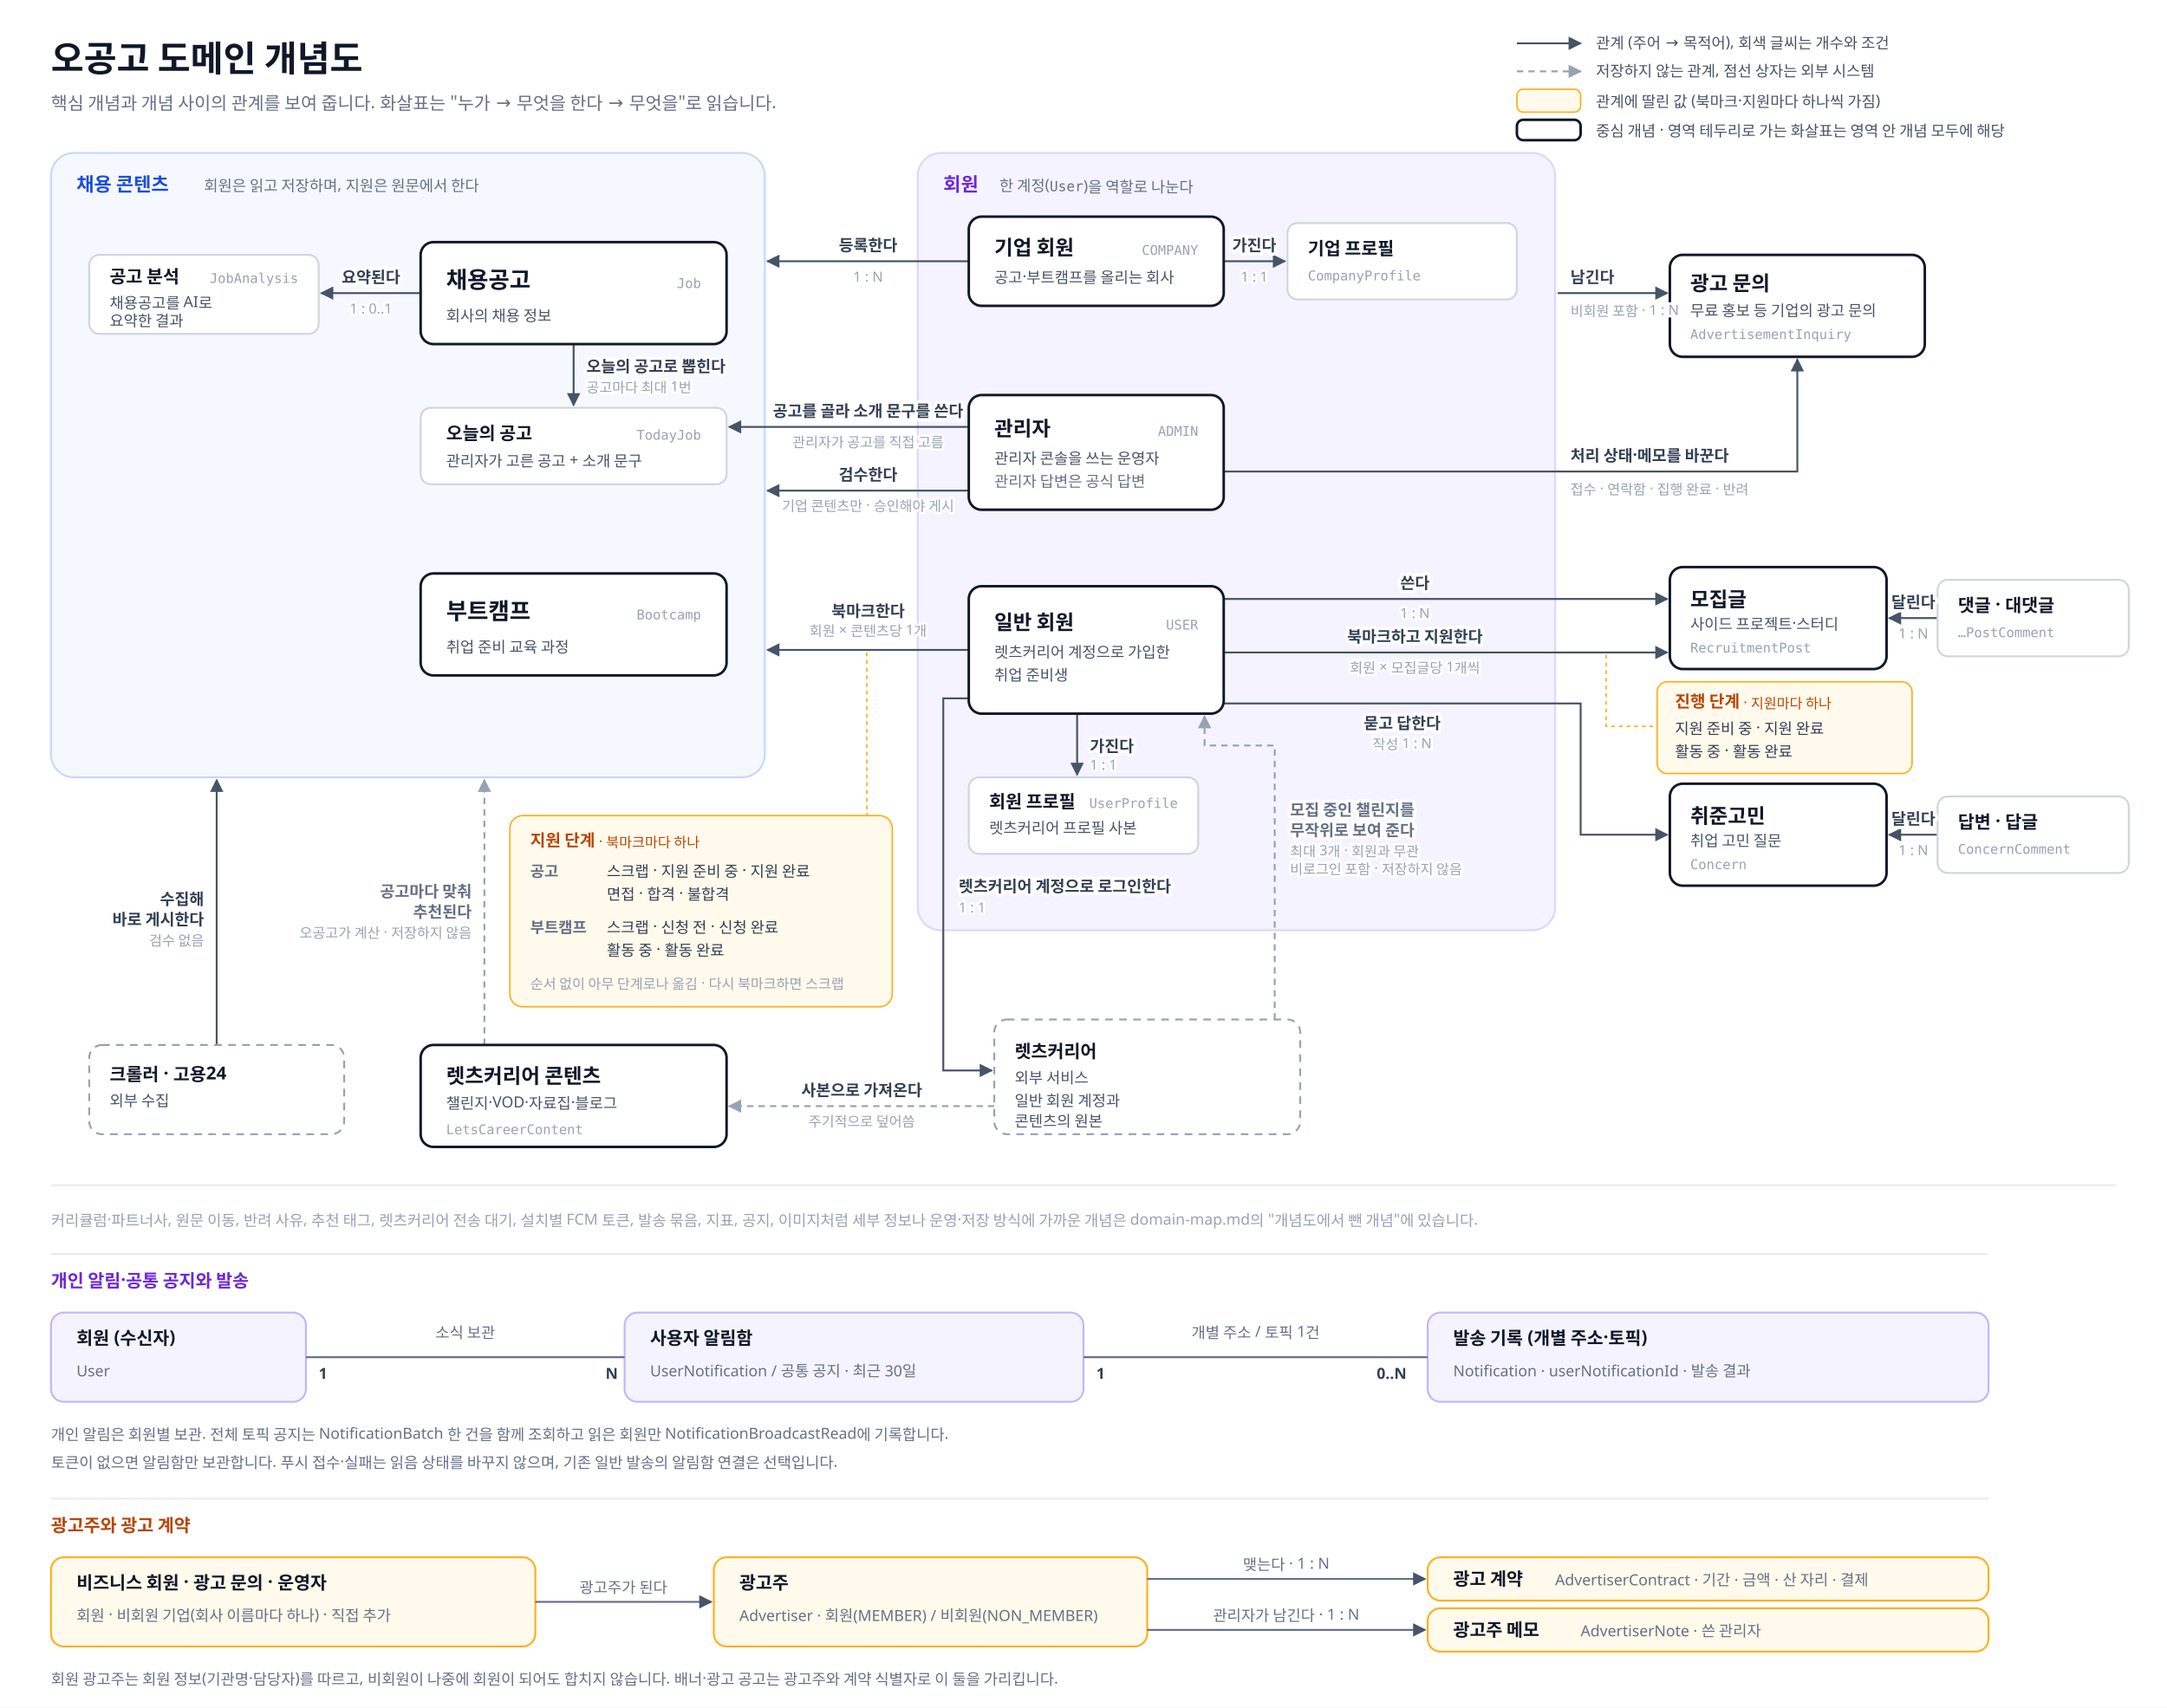
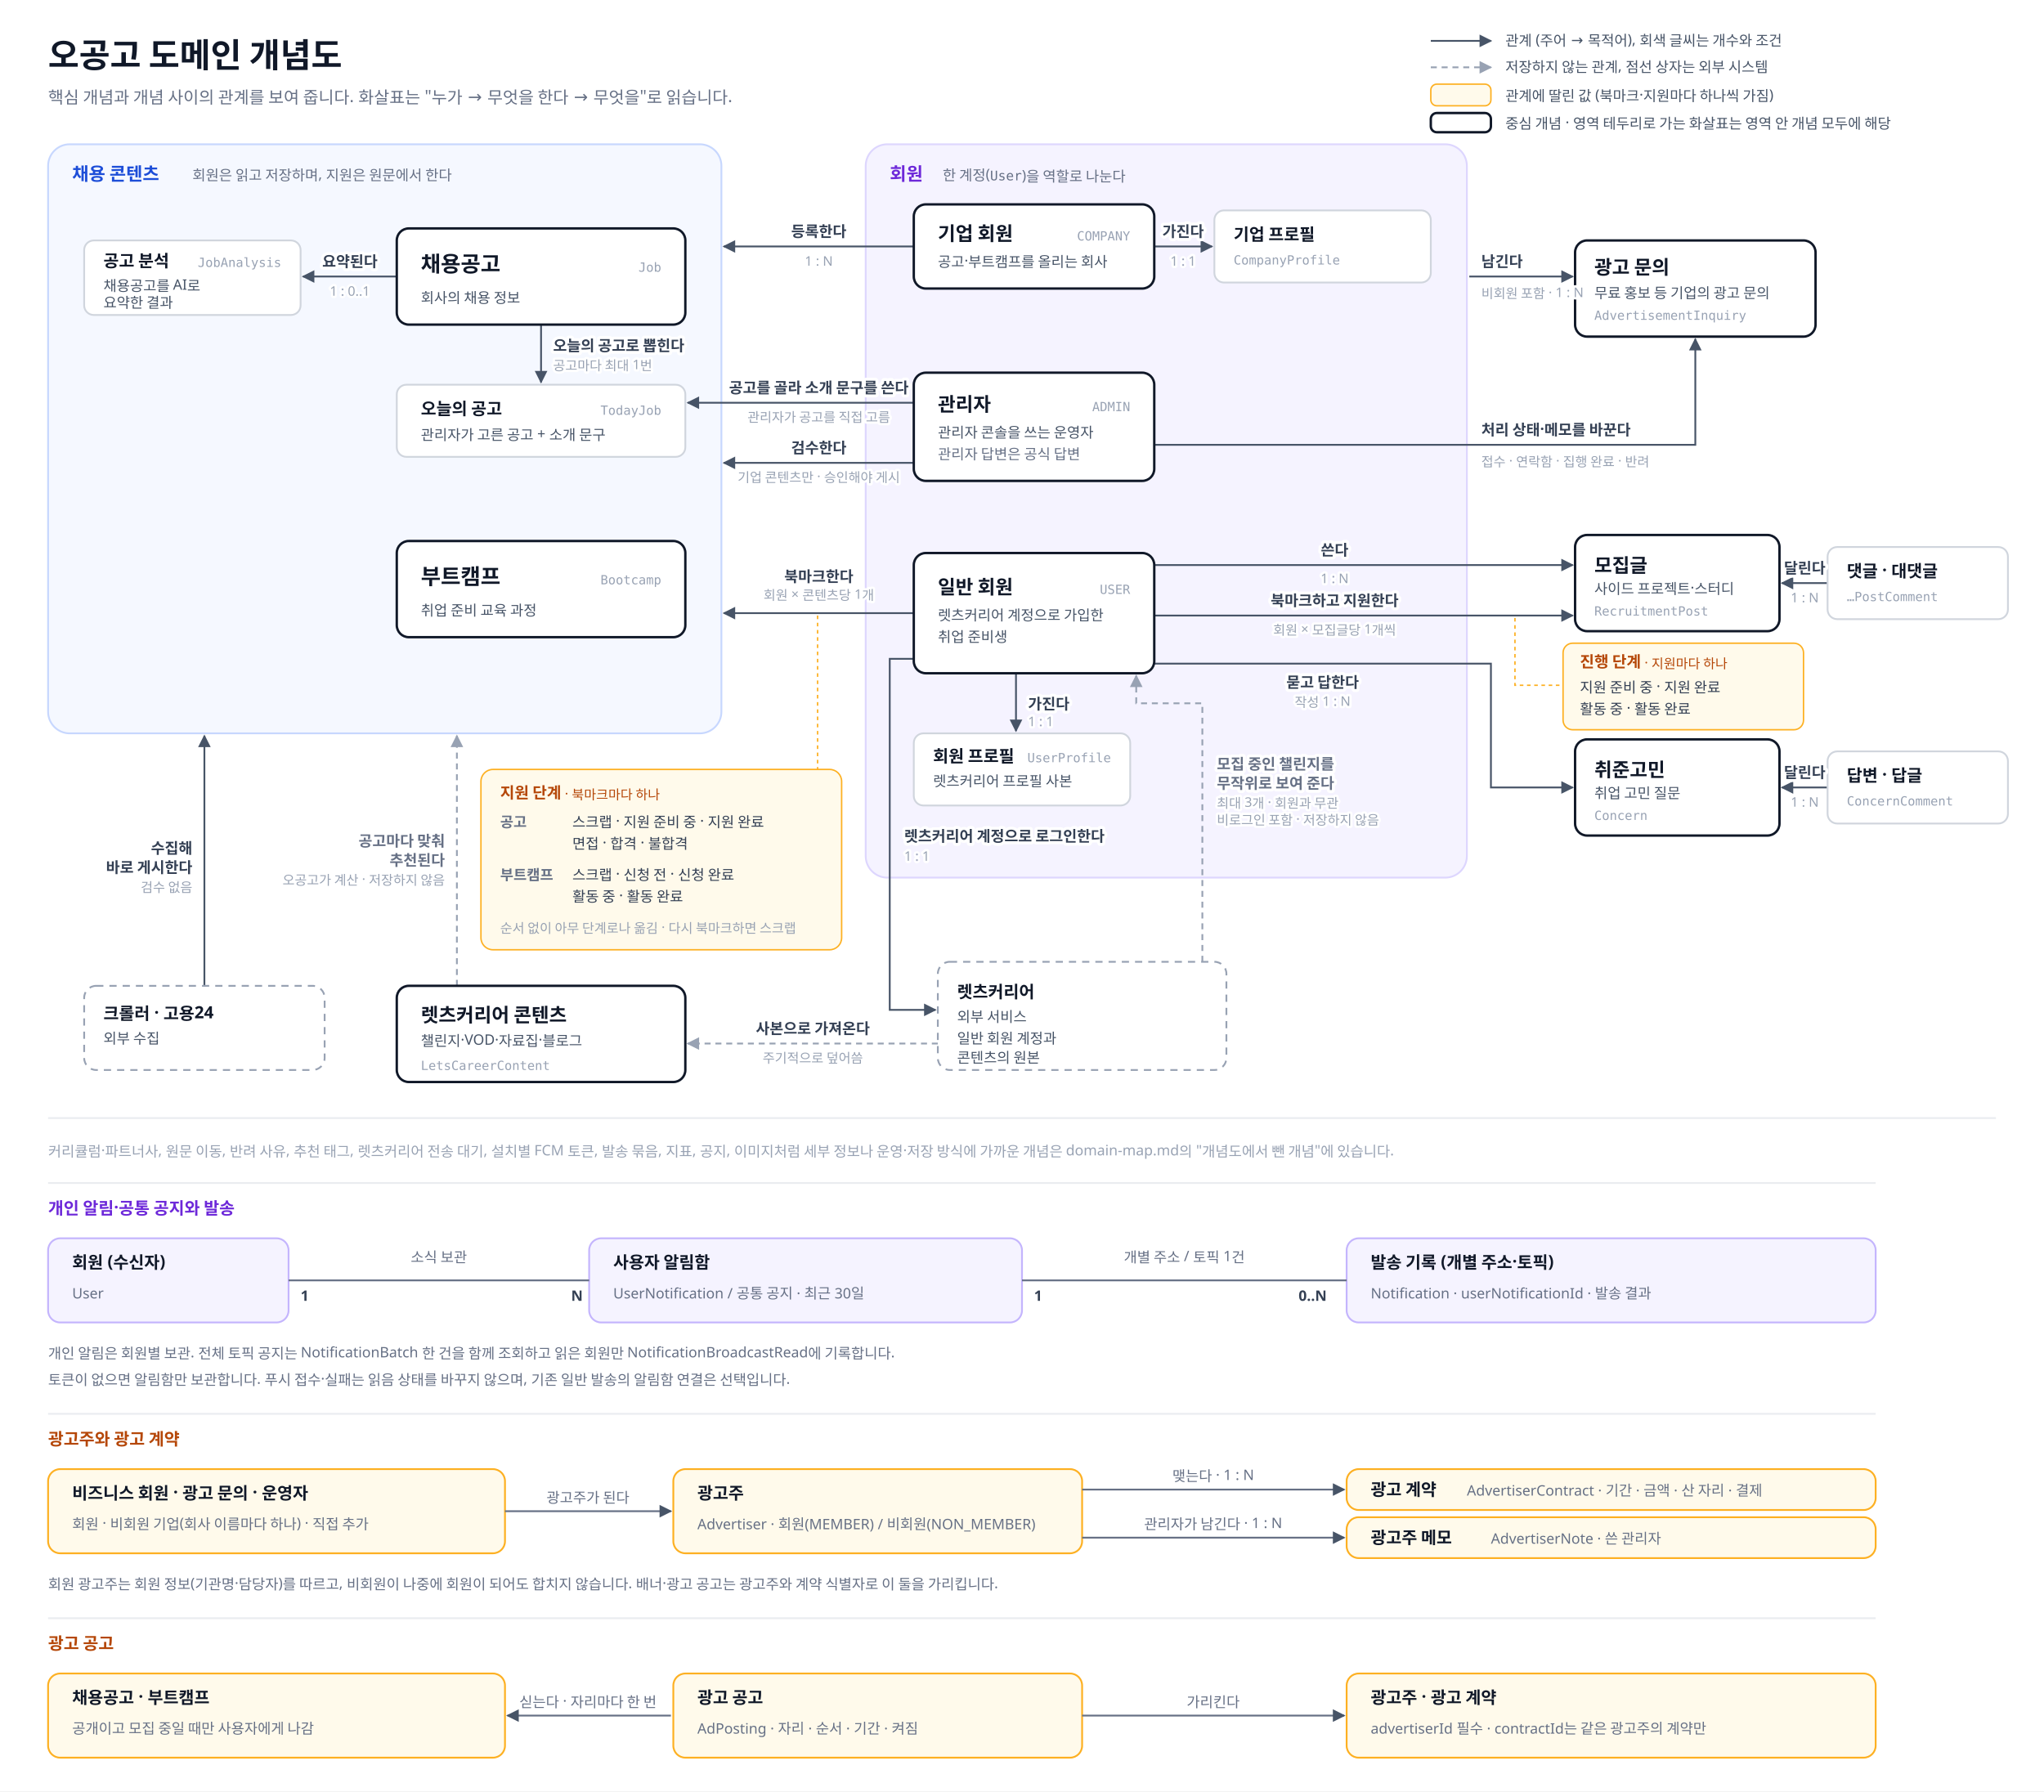
- <svg xmlns="http://www.w3.org/2000/svg" viewBox="0 0 1700 1340" width="1700" height="1340" role="img" aria-label="오공고 도메인 개념도: 기업 회원은 채용공고·부트캠프를 등록하고, 관리자는 기업 콘텐츠를 검수하고 오늘의 공고를 고르며, 일반 회원은 콘텐츠를 북마크하고 지원 단계를 관리하고 모집글·취준고민을 쓴다. 렛츠커리어 콘텐츠는 공고마다 맞춰 추천된다. 기업 담당자는 회원이 아니어도 광고 문의를 남기고, 관리자가 처리 상태와 메모를 바꾼다. 비즈니스 회원과 광고 문의 기업, 운영자가 더한 기업이 광고주가 되고, 관리자가 광고주마다 광고 계약과 메모를 남긴다." font-family="Pretendard, 'Apple SD Gothic Neo', 'Noto Sans KR', 'Malgun Gothic', sans-serif">
+ <svg xmlns="http://www.w3.org/2000/svg" viewBox="0 0 1700 1490" width="1700" height="1490" role="img" aria-label="오공고 도메인 개념도: 기업 회원은 채용공고·부트캠프를 등록하고, 관리자는 기업 콘텐츠를 검수하고 오늘의 공고를 고르며, 일반 회원은 콘텐츠를 북마크하고 지원 단계를 관리하고 모집글·취준고민을 쓴다. 렛츠커리어 콘텐츠는 공고마다 맞춰 추천된다. 기업 담당자는 회원이 아니어도 광고 문의를 남기고, 관리자가 처리 상태와 메모를 바꾼다. 비즈니스 회원과 광고 문의 기업, 운영자가 더한 기업이 광고주가 되고, 관리자가 광고주마다 광고 계약과 메모를 남긴다. 관리자는 목록 자리마다 광고 공고로 채용공고·부트캠프를 골라 맨 앞 칸부터 싣고, 광고 공고는 광고주와 계약을 가리킨다." font-family="Pretendard, 'Apple SD Gothic Neo', 'Noto Sans KR', 'Malgun Gothic', sans-serif">
  <defs>
    <marker id="arrow" viewBox="0 0 10 10" refX="9" refY="5" markerWidth="7" markerHeight="7" orient="auto-start-reverse">
      <path d="M0,0 L10,5 L0,10 z" fill="#475467" />
    </marker>
    <marker id="arrow-muted" viewBox="0 0 10 10" refX="9" refY="5" markerWidth="7" markerHeight="7" orient="auto-start-reverse">
      <path d="M0,0 L10,5 L0,10 z" fill="#98a2b3" />
    </marker>
  </defs>
-   <rect width="1700" height="1340" fill="#ffffff" />
+   <rect width="1700" height="1490" fill="#ffffff" />
  <text x="40" y="56" font-size="28" font-weight="800" fill="#101828">오공고 도메인 개념도</text>
  <text x="40" y="86" font-size="14" fill="#667085">핵심 개념과 개념 사이의 관계를 보여 줍니다. 화살표는 "누가 → 무엇을 한다 → 무엇을"로 읽습니다.</text>
  <g font-size="12" fill="#475467">
    <line x1="1190" y1="34" x2="1240" y2="34" stroke="#475467" stroke-width="1.5" marker-end="url(#arrow)" />
    <text x="1252" y="38">관계 (주어 → 목적어), 회색 글씨는 개수와 조건</text>
    <line x1="1190" y1="56" x2="1240" y2="56" stroke="#98a2b3" stroke-width="1.5" stroke-dasharray="5 4" marker-end="url(#arrow-muted)" />
    <text x="1252" y="60">저장하지 않는 관계, 점선 상자는 외부 시스템</text>
    <rect x="1190" y="70" width="50" height="18" rx="5" fill="#fffaeb" stroke="#fdb022" stroke-width="1.2" />
    <text x="1252" y="84">관계에 딸린 값 (북마크·지원마다 하나씩 가짐)</text>
    <rect x="1190" y="94" width="50" height="16" rx="5" fill="#ffffff" stroke="#101828" stroke-width="2" />
    <text x="1252" y="107">중심 개념 · 영역 테두리로 가는 화살표는 영역 안 개념 모두에 해당</text>
  </g>
  <rect x="40" y="120" width="560" height="490" rx="18" fill="#f5f8ff" stroke="#c7d7fe" stroke-width="1.5" />
  <text x="60" y="150" font-size="15" font-weight="800" fill="#1d4ed8">채용 콘텐츠</text>
  <text x="160" y="150" font-size="12" fill="#667085">회원은 읽고 저장하며, 지원은 원문에서 한다</text>
  <rect x="720" y="120" width="500" height="610" rx="18" fill="#f5f3ff" stroke="#ddd6fe" stroke-width="1.5" />
  <text x="740" y="150" font-size="15" font-weight="800" fill="#6d28d9">회원</text>
  <text x="784" y="150" font-size="12" fill="#667085">한 계정(<tspan font-family="'SF Mono', Menlo, Consolas, monospace" font-size="11">User</tspan>)을 역할로 나눈다</text>
  <g fill="none" stroke="#475467" stroke-width="1.5">
    <line x1="330" y1="230" x2="252" y2="230" marker-end="url(#arrow)" />
    <line x1="450" y1="270" x2="450" y2="318" marker-end="url(#arrow)" />
    <line x1="760" y1="205" x2="602" y2="205" marker-end="url(#arrow)" />
    <line x1="760" y1="335" x2="572" y2="335" marker-end="url(#arrow)" />
    <line x1="760" y1="385" x2="602" y2="385" marker-end="url(#arrow)" />
    <line x1="760" y1="510" x2="602" y2="510" marker-end="url(#arrow)" />
    <line x1="960" y1="205" x2="1008" y2="205" marker-end="url(#arrow)" />
    <line x1="845" y1="560" x2="845" y2="608" marker-end="url(#arrow)" />
    <line x1="960" y1="470" x2="1308" y2="470" marker-end="url(#arrow)" />
    <line x1="960" y1="512" x2="1308" y2="512" marker-end="url(#arrow)" />
    <path d="M960,552 H1240 V655 H1308" marker-end="url(#arrow)" />
    <line x1="1520" y1="485" x2="1482" y2="485" marker-end="url(#arrow)" />
    <line x1="1520" y1="655" x2="1482" y2="655" marker-end="url(#arrow)" />
    <line x1="170" y1="820" x2="170" y2="612" marker-end="url(#arrow)" />
    <path d="M760,548 H740 V840 H778" marker-end="url(#arrow)" />
    <line x1="1222" y1="230" x2="1308" y2="230" marker-end="url(#arrow)" />
    <path d="M960,370 H1410 V282" marker-end="url(#arrow)" />
  </g>
  <g fill="none" stroke="#98a2b3" stroke-width="1.5" stroke-dasharray="5 4">
    <line x1="380" y1="820" x2="380" y2="612" marker-end="url(#arrow-muted)" />
    <path d="M1000,800 V585 H945 V562" marker-end="url(#arrow-muted)" />
    <line x1="780" y1="868" x2="572" y2="868" marker-end="url(#arrow-muted)" />
  </g>
  <g fill="none" stroke="#fdb022" stroke-width="1.2" stroke-dasharray="3 3">
    <line x1="680" y1="512" x2="680" y2="640" />
    <path d="M1260,514 V570 H1300" />
  </g>
  <g fill="#ffffff" stroke="#d0d5dd" stroke-width="1.5">
    <rect x="70" y="200" width="180" height="62" rx="8" />
    <rect x="330" y="320" width="240" height="60" rx="8" />
    <rect x="1010" y="175" width="180" height="60" rx="8" />
    <rect x="760" y="610" width="180" height="60" rx="8" />
    <rect x="1520" y="455" width="150" height="60" rx="8" />
    <rect x="1520" y="625" width="150" height="60" rx="8" />
  </g>
  <g fill="#ffffff" stroke="#101828" stroke-width="2">
    <rect x="330" y="190" width="240" height="80" rx="10" />
    <rect x="330" y="450" width="240" height="80" rx="10" />
    <rect x="760" y="170" width="200" height="70" rx="10" />
    <rect x="760" y="310" width="200" height="90" rx="10" />
    <rect x="760" y="460" width="200" height="100" rx="10" />
    <rect x="1310" y="445" width="170" height="80" rx="10" />
    <rect x="1310" y="615" width="170" height="80" rx="10" />
    <rect x="330" y="820" width="240" height="80" rx="10" />
    <rect x="1310" y="200" width="200" height="80" rx="10" />
  </g>
  <g fill="#ffffff" stroke="#98a2b3" stroke-width="1.5" stroke-dasharray="6 5">
    <rect x="70" y="820" width="200" height="70" rx="10" />
    <rect x="780" y="800" width="240" height="90" rx="10" />
  </g>
  <g fill="#fffaeb" stroke="#fdb022" stroke-width="1.2">
    <rect x="400" y="640" width="300" height="150" rx="10" />
    <rect x="1300" y="535" width="200" height="72" rx="8" />
  </g>
  <g font-weight="700" fill="#101828">
    <text x="350" y="226" font-size="18">채용공고</text>
    <text x="350" y="486" font-size="18">부트캠프</text>
    <text x="780" y="200" font-size="16">기업 회원</text>
    <text x="780" y="342" font-size="16">관리자</text>
    <text x="780" y="494" font-size="16">일반 회원</text>
    <text x="1326" y="476" font-size="16">모집글</text>
    <text x="1326" y="646" font-size="16">취준고민</text>
    <text x="350" y="850" font-size="16">렛츠커리어 콘텐츠</text>
    <text x="1326" y="228" font-size="16">광고 문의</text>
    <g font-size="14">
      <text x="86" y="222">공고 분석</text>
      <text x="350" y="345">오늘의 공고</text>
      <text x="1026" y="200">기업 프로필</text>
      <text x="776" y="634">회원 프로필</text>
      <text x="1536" y="480">댓글 · 대댓글</text>
      <text x="1536" y="650">답변 · 답글</text>
      <text x="86" y="848">크롤러 · 고용24</text>
      <text x="796" y="830">렛츠커리어</text>
    </g>
  </g>
  <g font-family="'SF Mono', Menlo, Consolas, monospace" font-size="10.5" fill="#98a2b3">
    <text x="550" y="226" text-anchor="end">Job</text>
    <text x="550" y="486" text-anchor="end">Bootcamp</text>
    <text x="234" y="222" text-anchor="end">JobAnalysis</text>
    <text x="550" y="345" text-anchor="end">TodayJob</text>
    <text x="940" y="200" text-anchor="end">COMPANY</text>
    <text x="940" y="342" text-anchor="end">ADMIN</text>
    <text x="940" y="494" text-anchor="end">USER</text>
    <text x="1026" y="220">CompanyProfile</text>
    <text x="924" y="634" text-anchor="end">UserProfile</text>
    <text x="1326" y="512">RecruitmentPost</text>
    <text x="1326" y="682">Concern</text>
    <text x="1536" y="500">…PostComment</text>
    <text x="1536" y="670">ConcernComment</text>
    <text x="350" y="890">LetsCareerContent</text>
    <text x="1326" y="266">AdvertisementInquiry</text>
  </g>
  <g font-size="12" fill="#475467">
    <text x="86" y="242">채용공고를 AI로</text>
    <text x="86" y="256">요약한 결과</text>
    <text x="350" y="252">회사의 채용 정보</text>
    <text x="350" y="512">취업 준비 교육 과정</text>
    <text x="350" y="366">관리자가 고른 공고 + 소개 문구</text>
    <text x="780" y="222">공고·부트캠프를 올리는 회사</text>
    <text x="780" y="364">관리자 콘솔을 쓰는 운영자</text>
    <text x="780" y="382" fill="#667085">관리자 답변은 공식 답변</text>
    <text x="780" y="516">렛츠커리어 계정으로 가입한</text>
    <text x="780" y="534">취업 준비생</text>
    <text x="776" y="654">렛츠커리어 프로필 사본</text>
    <text x="1326" y="494">사이드 프로젝트·스터디</text>
    <text x="1326" y="664">취업 고민 질문</text>
    <text x="350" y="870">챌린지·VOD·자료집·블로그</text>
    <text x="1326" y="248">무료 홍보 등 기업의 광고 문의</text>
    <text x="86" y="868">외부 수집</text>
    <text x="796" y="850">외부 서비스</text>
    <text x="796" y="868">일반 회원 계정과</text>
    <text x="796" y="884">콘텐츠의 원본</text>
  </g>
  <g font-size="12" fill="#344054">
    <text x="416" y="664" font-size="13" font-weight="800" fill="#b54708">지원 단계 <tspan font-size="11" font-weight="400" fill="#b54708">· 북마크마다 하나</tspan>
    </text>
    <text x="416" y="688" font-weight="700" fill="#667085">공고</text>
    <text x="476" y="688">스크랩 · 지원 준비 중 · 지원 완료</text>
    <text x="476" y="706">면접 · 합격 · 불합격</text>
    <text x="416" y="732" font-weight="700" fill="#667085">부트캠프</text>
    <text x="476" y="732">스크랩 · 신청 전 · 신청 완료</text>
    <text x="476" y="750">활동 중 · 활동 완료</text>
    <text x="416" y="776" font-size="11" fill="#98a2b3">순서 없이 아무 단계로나 옮김 · 다시 북마크하면 스크랩</text>
    <text x="1314" y="555" font-size="13" font-weight="800" fill="#b54708">진행 단계 <tspan font-size="11" font-weight="400" fill="#b54708">· 지원마다 하나</tspan>
    </text>
    <text x="1314" y="576">지원 준비 중 · 지원 완료</text>
    <text x="1314" y="594">활동 중 · 활동 완료</text>
  </g>
  <g font-size="12.5" font-weight="700" fill="#344054" text-anchor="middle" paint-order="stroke" stroke="#ffffff" stroke-width="5" stroke-linejoin="round">
    <text x="291" y="222">요약된다</text>
    <text x="681" y="197">등록한다</text>
    <text x="681" y="327">공고를 골라 소개 문구를 쓴다</text>
    <text x="681" y="377">검수한다</text>
    <text x="681" y="484">북마크한다</text>
    <text x="984" y="197">가진다</text>
    <text x="1110" y="462">쓴다</text>
    <text x="1110" y="504">북마크하고 지원한다</text>
    <text x="1100" y="572">묻고 답한다</text>
    <text x="1501" y="477">달린다</text>
    <text x="1501" y="647">달린다</text>
  </g>
  <g font-size="12.5" font-weight="700" fill="#344054" paint-order="stroke" stroke="#ffffff" stroke-width="5" stroke-linejoin="round">
    <text x="460" y="292">오늘의 공고로 뽑힌다</text>
    <text x="855" y="590">가진다</text>
    <text x="160" y="710" text-anchor="end">수집해</text>
    <text x="160" y="726" text-anchor="end">바로 게시한다</text>
    <text x="752" y="700">렛츠커리어 계정으로 로그인한다</text>
    <text x="1232" y="222">남긴다</text>
    <text x="1232" y="362">처리 상태·메모를 바꾼다</text>
    <text x="676" y="860" text-anchor="middle">사본으로 가져온다</text>
  </g>
  <g font-size="12.5" font-weight="700" fill="#667085" paint-order="stroke" stroke="#ffffff" stroke-width="5" stroke-linejoin="round">
    <text x="370" y="704" text-anchor="end">공고마다 맞춰</text>
    <text x="370" y="720" text-anchor="end">추천된다</text>
    <text x="1012" y="640">모집 중인 챌린지를</text>
    <text x="1012" y="656">무작위로 보여 준다</text>
  </g>
  <g font-size="11" fill="#98a2b3" paint-order="stroke" stroke="#ffffff" stroke-width="4" stroke-linejoin="round">
    <text x="291" y="246" text-anchor="middle">1 : 0..1</text>
    <text x="460" y="308">공고마다 최대 1번</text>
    <text x="681" y="221" text-anchor="middle">1 : N</text>
    <text x="681" y="351" text-anchor="middle">관리자가 공고를 직접 고름</text>
    <text x="681" y="401" text-anchor="middle">기업 콘텐츠만 · 승인해야 게시</text>
    <text x="681" y="499" text-anchor="middle">회원 × 콘텐츠당 1개</text>
    <text x="984" y="221" text-anchor="middle">1 : 1</text>
    <text x="1110" y="485" text-anchor="middle">1 : N</text>
    <text x="1110" y="528" text-anchor="middle">회원 × 모집글당 1개씩</text>
    <text x="1100" y="588" text-anchor="middle">작성 1 : N</text>
    <text x="1501" y="501" text-anchor="middle">1 : N</text>
    <text x="1501" y="671" text-anchor="middle">1 : N</text>
    <text x="855" y="604">1 : 1</text>
    <text x="752" y="716">1 : 1</text>
    <text x="370" y="736" text-anchor="end">오공고가 계산 · 저장하지 않음</text>
    <text x="1012" y="672">최대 3개 · 회원과 무관</text>
    <text x="1012" y="686">비로그인 포함 · 저장하지 않음</text>
    <text x="160" y="742" text-anchor="end">검수 없음</text>
    <text x="676" y="884" text-anchor="middle">주기적으로 덮어씀</text>
    <text x="1232" y="248">비회원 포함 · 1 : N</text>
    <text x="1232" y="388">접수 · 연락함 · 집행 완료 · 반려</text>
  </g>
  <line x1="40" y1="930" x2="1660" y2="930" stroke="#eaecf0" stroke-width="1.5" />
  <text x="40" y="962" font-size="12" fill="#98a2b3">커리큘럼·파트너사, 원문 이동, 반려 사유, 추천 태그, 렛츠커리어 전송 대기, 설치별 FCM 토큰, 발송 묶음, 지표, 공지, 이미지처럼 세부 정보나 운영·저장 방식에 가까운 개념은 domain-map.md의 "개념도에서 뺀 개념"에 있습니다.</text>
  <line x1="40" y1="984" x2="1560" y2="984" stroke="#eaecf0" stroke-width="1.5" />
  <text x="40" y="1010" font-size="14" font-weight="800" fill="#6d28d9">개인 알림·공통 공지와 발송</text>
  <g fill="#f5f3ff" stroke="#c4b5fd" stroke-width="1.5">
    <rect x="40" y="1030" width="200" height="70" rx="10" />
    <rect x="490" y="1030" width="360" height="70" rx="10" />
    <rect x="1120" y="1030" width="440" height="70" rx="10" />
  </g>
  <g fill="none" stroke="#667085" stroke-width="1.5">
    <line x1="240" y1="1065" x2="490" y2="1065" />
    <line x1="850" y1="1065" x2="1120" y2="1065" />
  </g>
  <g font-size="14" font-weight="700" fill="#101828">
    <text x="60" y="1055">회원 (수신자)</text>
    <text x="510" y="1055">사용자 알림함</text>
    <text x="1140" y="1055">발송 기록 (개별 주소·토픽)</text>
  </g>
  <g font-size="12" fill="#667085">
    <text x="60" y="1080">User</text>
    <text x="510" y="1080">UserNotification / 공통 공지 · 최근 30일</text>
    <text x="1140" y="1080">Notification · userNotificationId · 발송 결과</text>
    <text x="365" y="1050" text-anchor="middle">소식 보관</text>
    <text x="985" y="1050" text-anchor="middle">개별 주소 / 토픽 1건</text>
    <text x="40" y="1130">개인 알림은 회원별 보관. 전체 토픽 공지는 NotificationBatch 한 건을 함께 조회하고 읽은 회원만 NotificationBroadcastRead에 기록합니다.</text>
    <text x="40" y="1152">토큰이 없으면 알림함만 보관합니다. 푸시 접수·실패는 읽음 상태를 바꾸지 않으며, 기존 일반 발송의 알림함 연결은 선택입니다.</text>
  </g>
  <g font-size="12" font-weight="800" fill="#344054">
    <text x="250" y="1082">1</text>
    <text x="475" y="1082">N</text>
    <text x="860" y="1082">1</text>
    <text x="1080" y="1082">0..N</text>
  </g>
  <line x1="40" y1="1176" x2="1560" y2="1176" stroke="#eaecf0" stroke-width="1.5" />
  <text x="40" y="1202" font-size="14" font-weight="800" fill="#b54708">광고주와 광고 계약</text>
  <g fill="#fffaeb" stroke="#fdb022" stroke-width="1.5">
    <rect x="40" y="1222" width="380" height="70" rx="10" />
    <rect x="560" y="1222" width="340" height="70" rx="10" />
    <rect x="1120" y="1222" width="440" height="34" rx="10" />
    <rect x="1120" y="1262" width="440" height="34" rx="10" />
  </g>
  <g fill="none" stroke="#667085" stroke-width="1.5">
    <line x1="420" y1="1257" x2="558" y2="1257" marker-end="url(#arrow)" />
    <line x1="900" y1="1239" x2="1118" y2="1239" marker-end="url(#arrow)" />
    <line x1="900" y1="1279" x2="1118" y2="1279" marker-end="url(#arrow)" />
  </g>
  <g font-size="14" font-weight="700" fill="#101828">
    <text x="60" y="1247">비즈니스 회원 · 광고 문의 · 운영자</text>
    <text x="580" y="1247">광고주</text>
    <text x="1140" y="1244">광고 계약</text>
    <text x="1140" y="1284">광고주 메모</text>
  </g>
  <g font-size="12" fill="#667085">
    <text x="60" y="1272">회원 · 비회원 기업(회사 이름마다 하나) · 직접 추가</text>
    <text x="580" y="1272">Advertiser · 회원(MEMBER) / 비회원(NON_MEMBER)</text>
    <text x="1220" y="1244">AdvertiserContract · 기간 · 금액 · 산 자리 · 결제</text>
    <text x="1240" y="1284">AdvertiserNote · 쓴 관리자</text>
    <text x="489" y="1250" text-anchor="middle">광고주가 된다</text>
    <text x="1009" y="1232" text-anchor="middle">맺는다 · 1 : N</text>
    <text x="1009" y="1272" text-anchor="middle">관리자가 남긴다 · 1 : N</text>
    <text x="40" y="1322">회원 광고주는 회원 정보(기관명·담당자)를 따르고, 비회원이 나중에 회원이 되어도 합치지 않습니다. 배너·광고 공고는 광고주와 계약 식별자로 이 둘을 가리킵니다.</text>
  </g>
+   <line x1="40" y1="1346" x2="1560" y2="1346" stroke="#eaecf0" stroke-width="1.5" />
+   <text x="40" y="1372" font-size="14" font-weight="800" fill="#b54708">광고 공고</text>
+   <g fill="#fffaeb" stroke="#fdb022" stroke-width="1.5">
+     <rect x="40" y="1392" width="380" height="70" rx="10" />
+     <rect x="560" y="1392" width="340" height="70" rx="10" />
+     <rect x="1120" y="1392" width="440" height="70" rx="10" />
+   </g>
+   <g fill="none" stroke="#667085" stroke-width="1.5">
+     <line x1="558" y1="1427" x2="422" y2="1427" marker-end="url(#arrow)" />
+     <line x1="900" y1="1427" x2="1118" y2="1427" marker-end="url(#arrow)" />
+   </g>
+   <g font-size="14" font-weight="700" fill="#101828">
+     <text x="60" y="1417">채용공고 · 부트캠프</text>
+     <text x="580" y="1417">광고 공고</text>
+     <text x="1140" y="1417">광고주 · 광고 계약</text>
+   </g>
+   <g font-size="12" fill="#667085">
+     <text x="60" y="1442">공개이고 모집 중일 때만 사용자에게 나감</text>
+     <text x="580" y="1442">AdPosting · 자리 · 순서 · 기간 · 켜짐</text>
+     <text x="1140" y="1442">advertiserId 필수 · contractId는 같은 광고주의 계약만</text>
+     <text x="489" y="1420" text-anchor="middle">싣는다 · 자리마다 한 번</text>
+     <text x="1009" y="1420" text-anchor="middle">가리킨다</text>
+   </g>
</svg>
